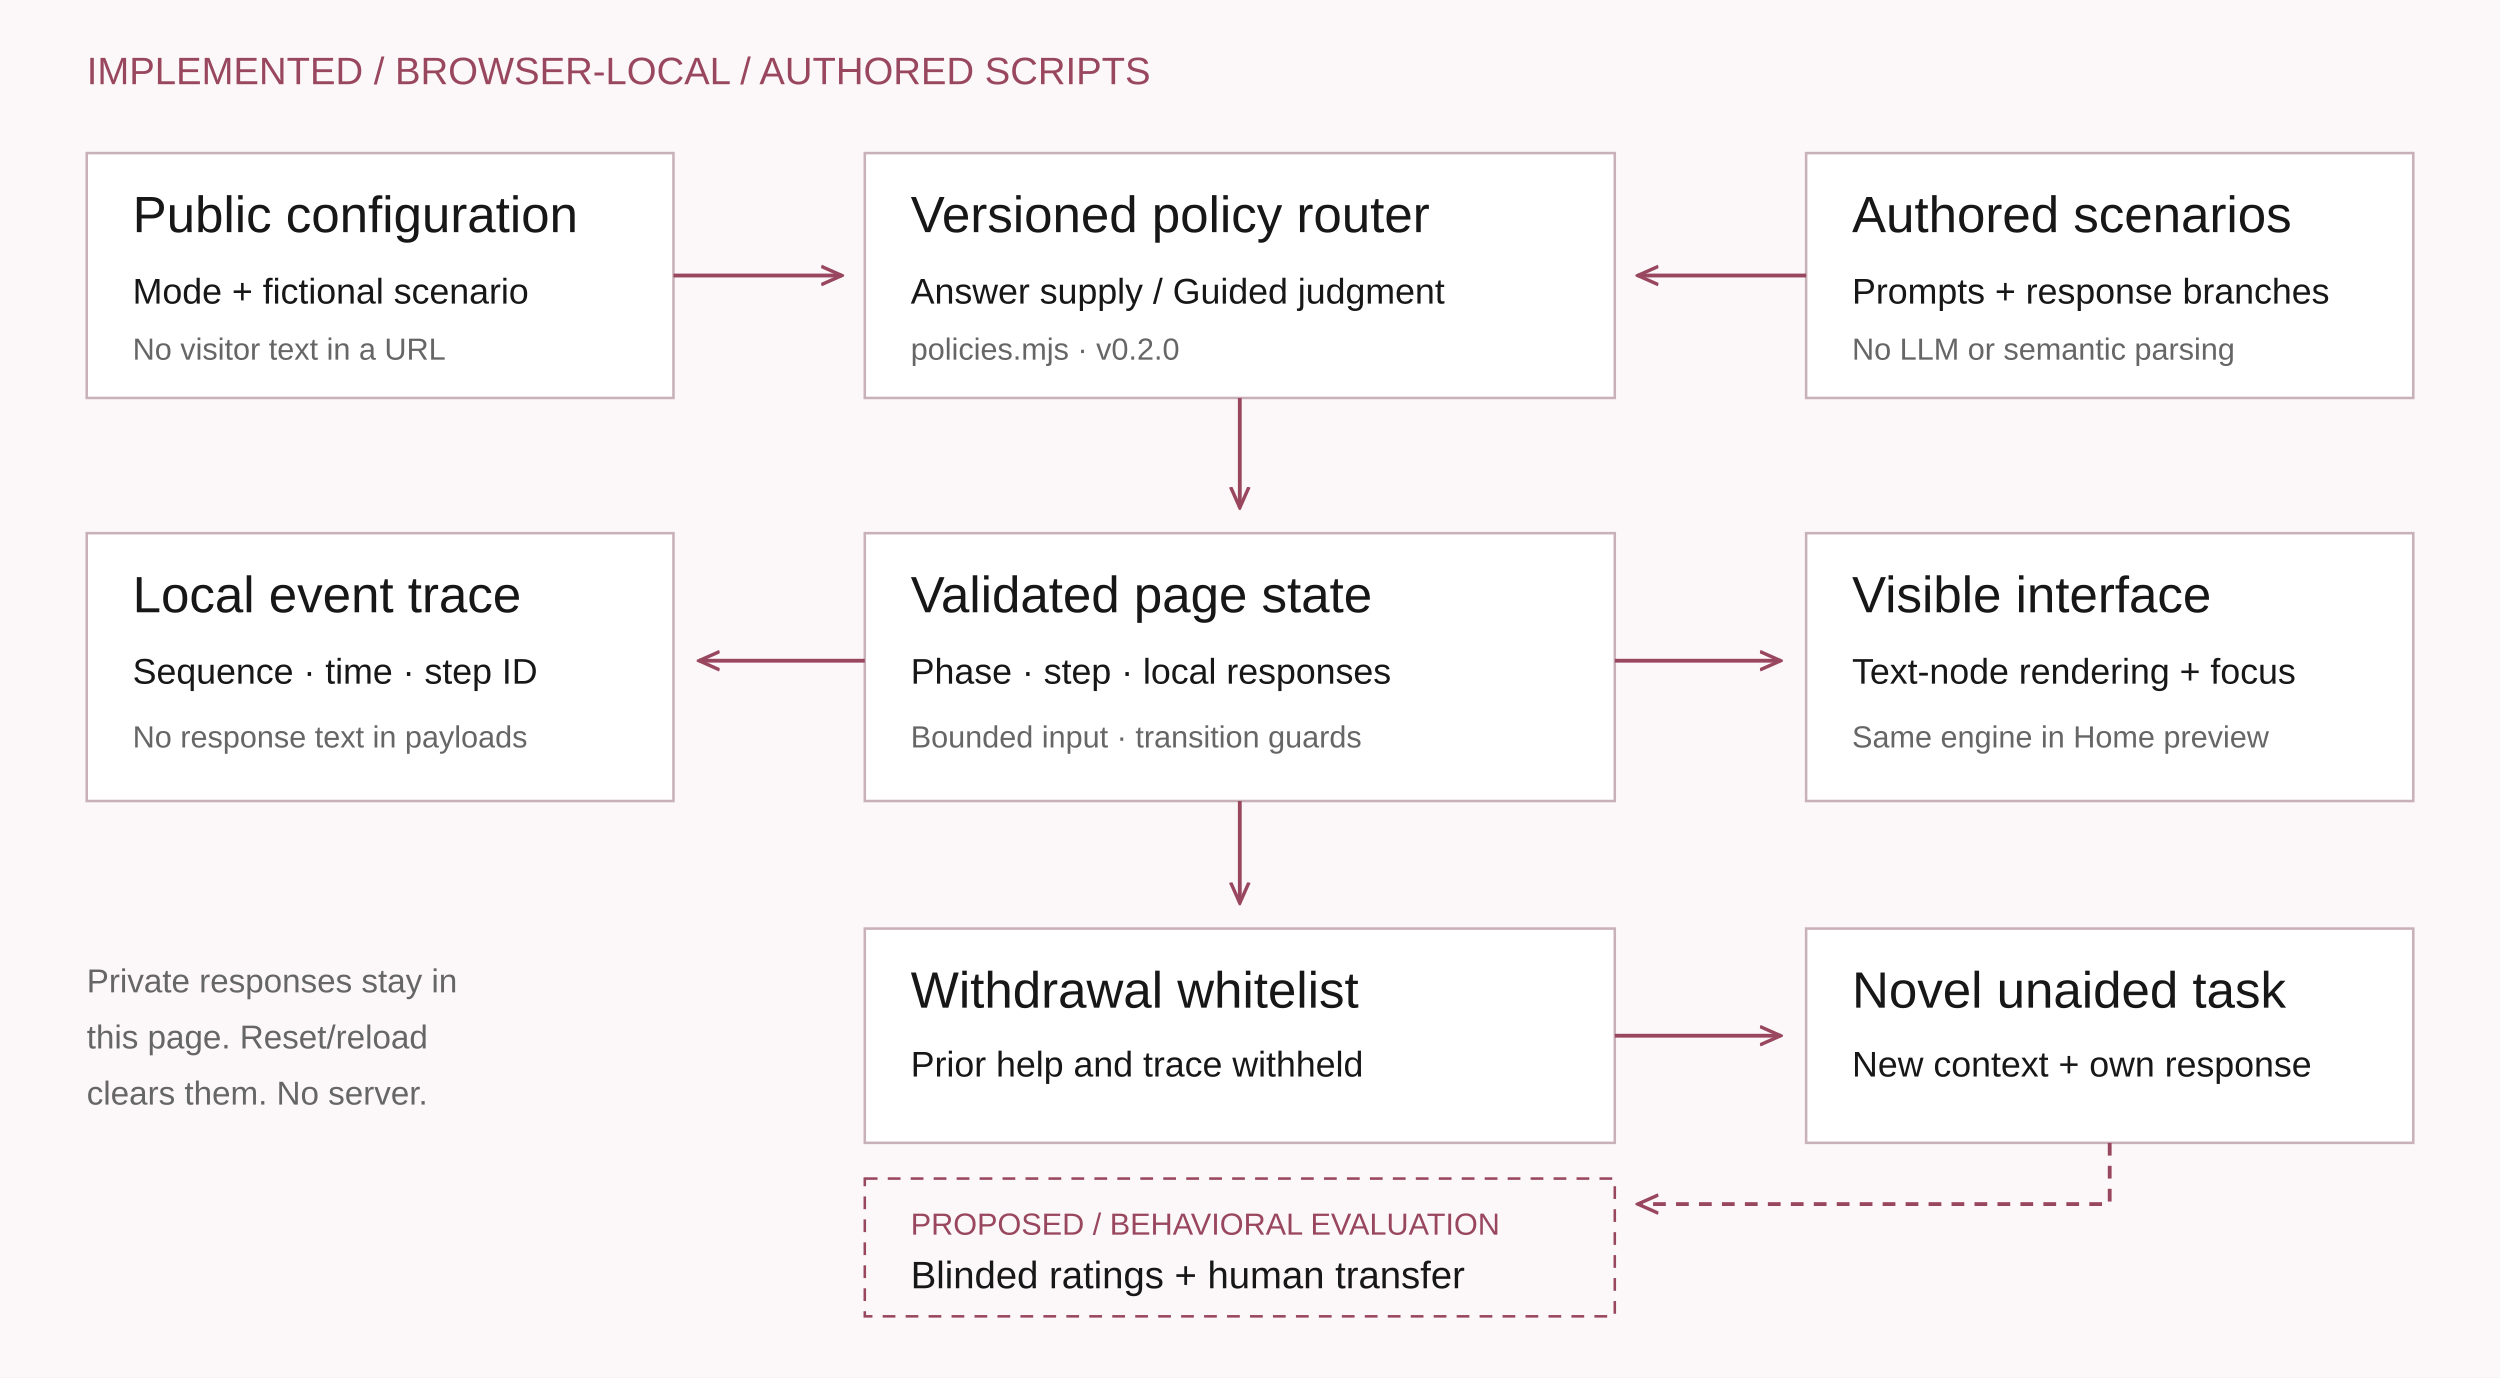
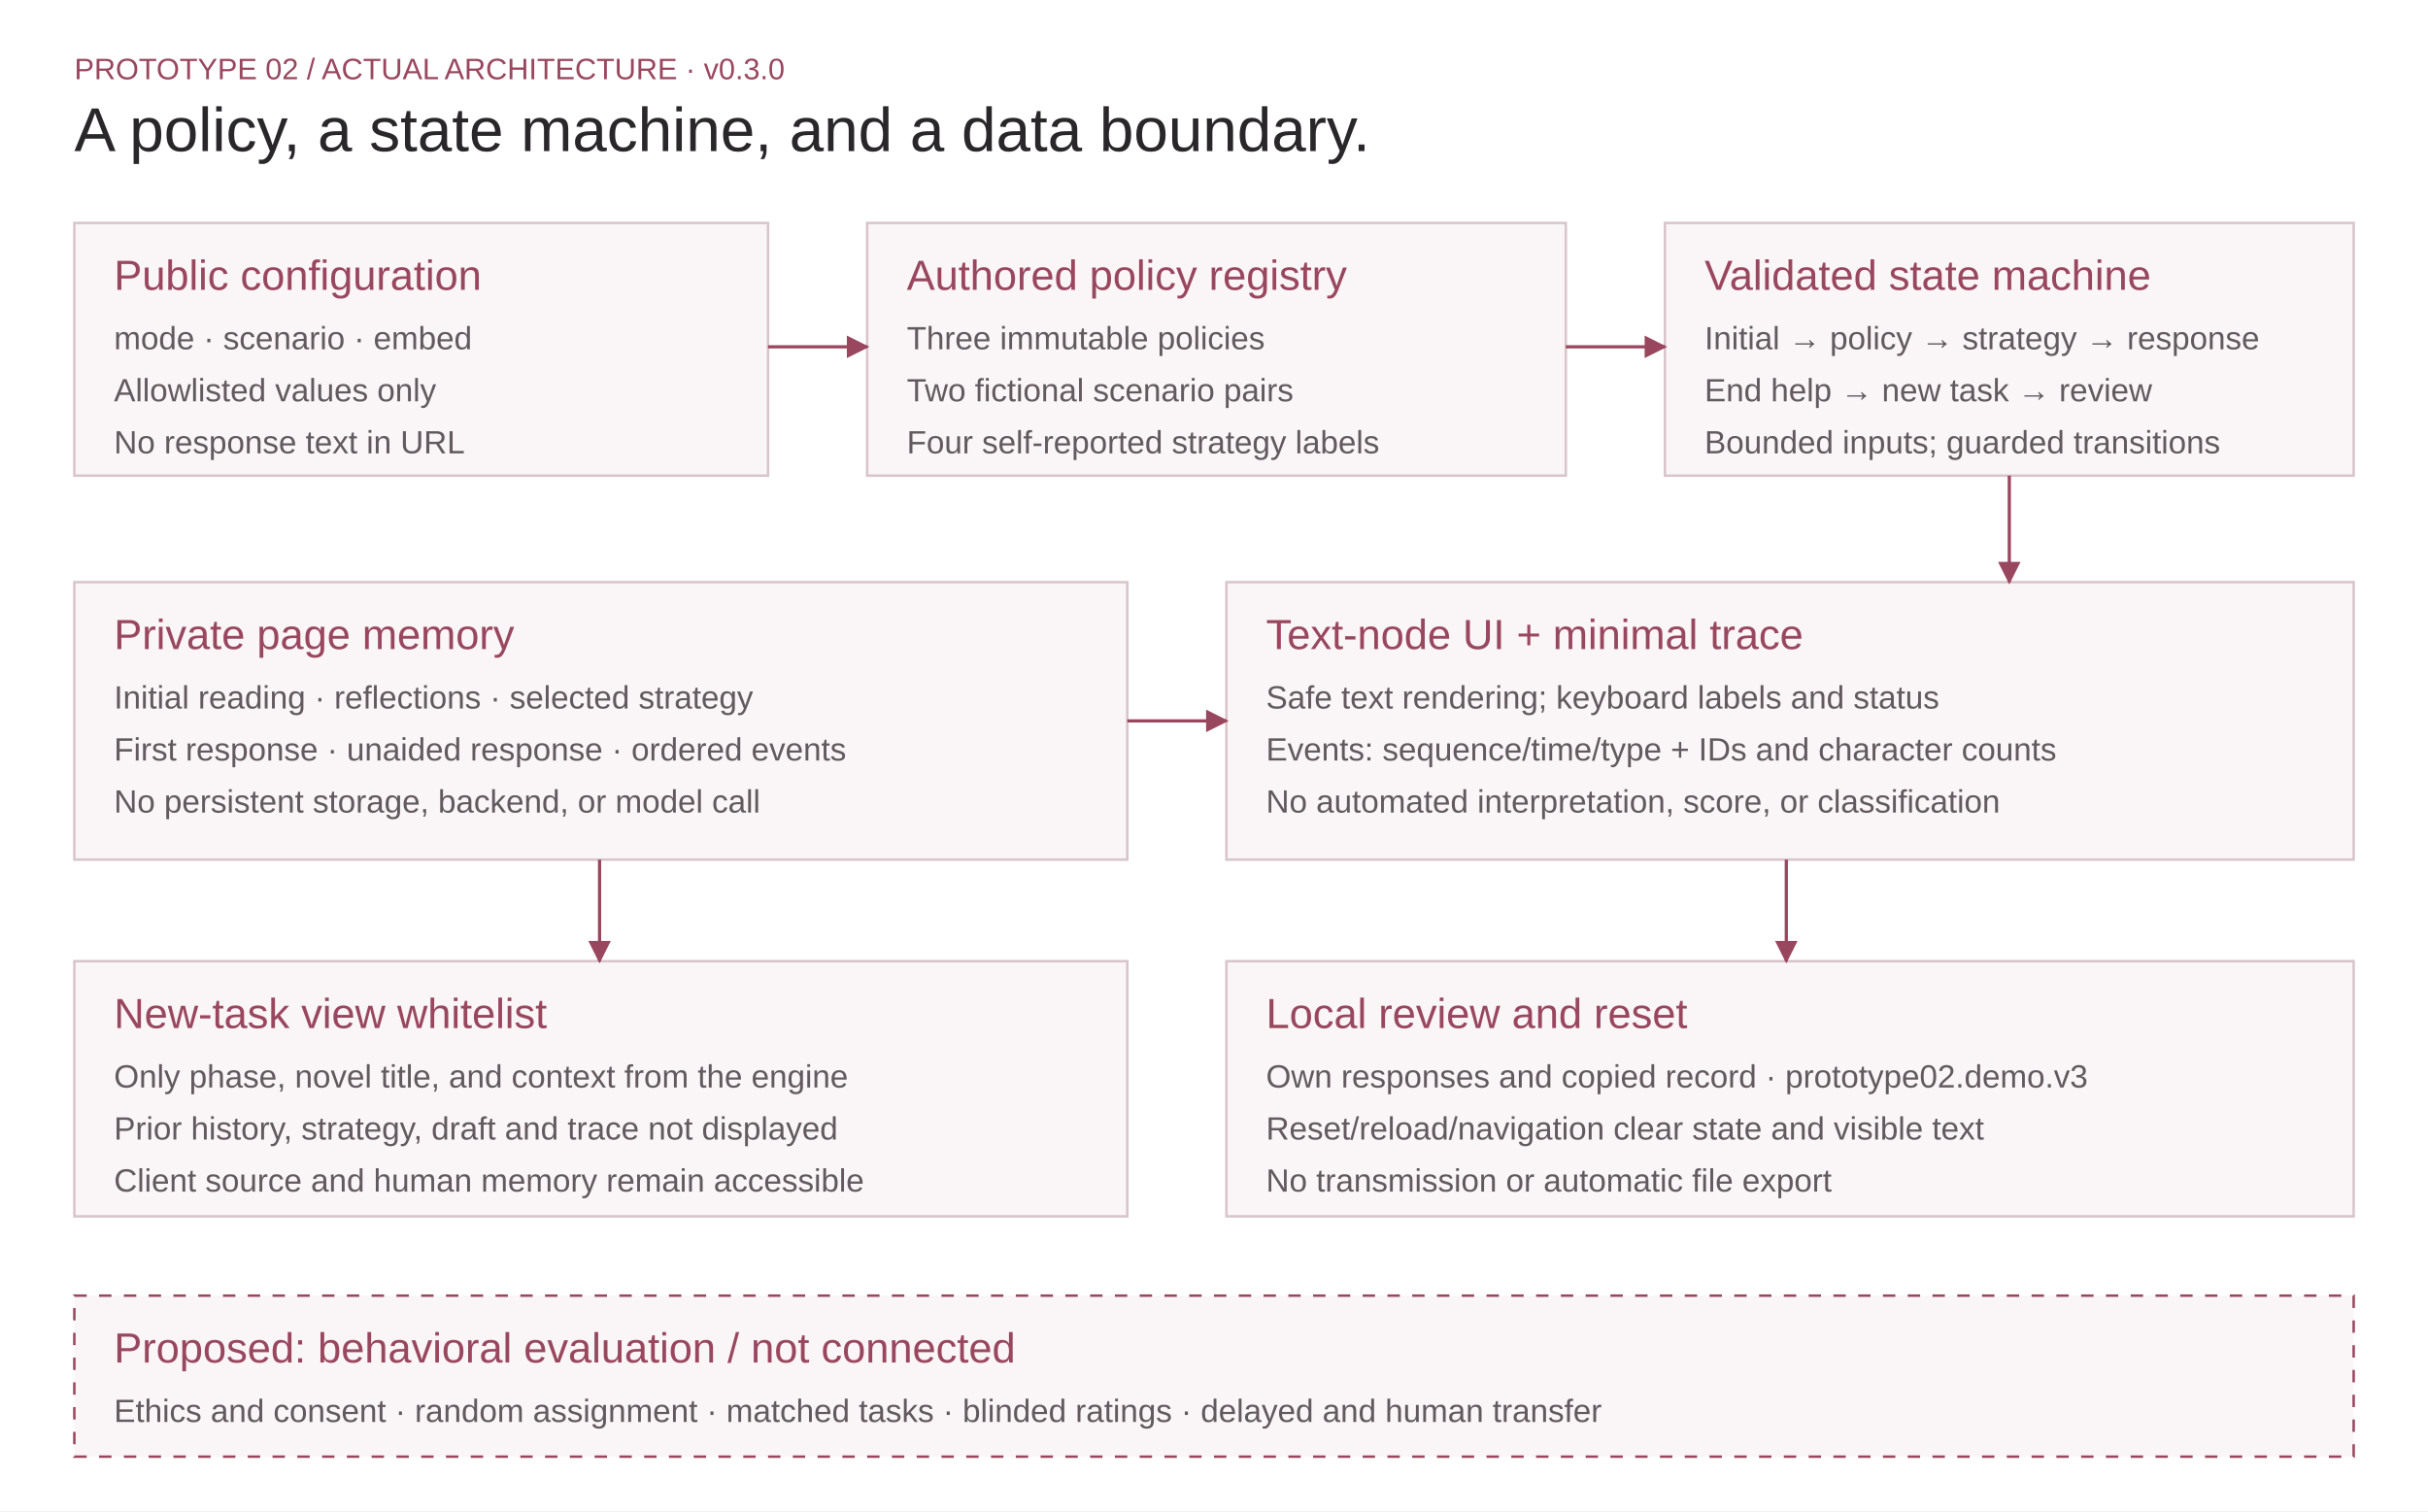
- <svg xmlns="http://www.w3.org/2000/svg" viewBox="0 0 980 540" role="img" aria-labelledby="title desc">
+ <svg xmlns="http://www.w3.org/2000/svg" viewBox="0 0 980 610" width="980" height="610" role="img" aria-labelledby="title desc">
  <defs>
-     <marker id="arrow" viewBox="0 0 10 10" refX="9" refY="5" markerWidth="6" markerHeight="6" orient="auto-start-reverse">
-       <path d="M0 1 L9 5 L0 9" fill="none" stroke="#99475f" stroke-width="1.5" />
+     <marker id="arrow" viewBox="0 0 10 10" refX="9" refY="5" markerWidth="7" markerHeight="7" orient="auto-start-reverse">
+       <path d="M0 0 L10 5 L0 10" fill="#99475f" />
    </marker>
  </defs>
-   <rect width="980" height="540" fill="#fcf8f9" />
-   <g font-family="Arial, Helvetica, sans-serif" fill="#171717">
-     <text x="34" y="33" font-size="15" fill="#99475f">IMPLEMENTED / BROWSER-LOCAL / AUTHORED SCRIPTS</text>
-     <g fill="#fff" stroke="#c9b1b9">
-       <rect x="34" y="60" width="230" height="96" />
-       <rect x="339" y="60" width="294" height="96" />
-       <rect x="708" y="60" width="238" height="96" />
-     </g>
-     <text x="52" y="91" font-size="20">Public configuration</text>
-     <text x="52" y="119" font-size="14">Mode + fictional scenario</text>
-     <text x="52" y="141" font-size="12" fill="#666">No visitor text in a URL</text>
-     <text x="357" y="91" font-size="20">Versioned policy router</text>
-     <text x="357" y="119" font-size="14">Answer supply / Guided judgment</text>
-     <text x="357" y="141" font-size="12" fill="#666">policies.mjs · v0.2.0</text>
-     <text x="726" y="91" font-size="20">Authored scenarios</text>
-     <text x="726" y="119" font-size="14">Prompts + response branches</text>
-     <text x="726" y="141" font-size="12" fill="#666">No LLM or semantic parsing</text>
-     <g stroke="#99475f" stroke-width="1.5" fill="none" marker-end="url(#arrow)">
-       <path d="M264 108 H330" />
-       <path d="M708 108 H642" />
-       <path d="M486 156 V199" />
-     </g>
-     <g fill="#fff" stroke="#c9b1b9">
-       <rect x="34" y="209" width="230" height="105" />
-       <rect x="339" y="209" width="294" height="105" />
-       <rect x="708" y="209" width="238" height="105" />
-     </g>
-     <text x="52" y="240" font-size="20">Local event trace</text>
-     <text x="52" y="268" font-size="14">Sequence · time · step ID</text>
-     <text x="52" y="293" font-size="12" fill="#666">No response text in payloads</text>
-     <text x="357" y="240" font-size="20">Validated page state</text>
-     <text x="357" y="268" font-size="14">Phase · step · local responses</text>
-     <text x="357" y="293" font-size="12" fill="#666">Bounded input · transition guards</text>
-     <text x="726" y="240" font-size="20">Visible interface</text>
-     <text x="726" y="268" font-size="14">Text-node rendering + focus</text>
-     <text x="726" y="293" font-size="12" fill="#666">Same engine in Home preview</text>
-     <g stroke="#99475f" stroke-width="1.5" fill="none" marker-end="url(#arrow)">
-       <path d="M339 259 H274" />
-       <path d="M633 259 H698" />
-       <path d="M486 314 V354" />
-     </g>
-     <g fill="#fff" stroke="#c9b1b9">
-       <rect x="339" y="364" width="294" height="84" />
-       <rect x="708" y="364" width="238" height="84" />
-     </g>
-     <text x="357" y="395" font-size="20">Withdrawal whitelist</text>
-     <text x="357" y="422" font-size="14">Prior help and trace withheld</text>
-     <text x="726" y="395" font-size="20">Novel unaided task</text>
-     <text x="726" y="422" font-size="14">New context + own response</text>
-     <g stroke="#99475f" stroke-width="1.5" fill="none" marker-end="url(#arrow)">
-       <path d="M633 406 H698" />
-       <path d="M827 448 V472 H642" stroke-dasharray="5 4" />
-     </g>
-     <rect x="339" y="462" width="294" height="54" fill="none" stroke="#99475f" stroke-dasharray="5 4" />
-     <text x="357" y="484" font-size="12" fill="#99475f">PROPOSED / BEHAVIORAL EVALUATION</text>
-     <text x="357" y="505" font-size="15">Blinded ratings + human transfer</text>
-     <text x="34" y="389" font-size="13" fill="#666">Private responses stay in</text>
-     <text x="34" y="411" font-size="13" fill="#666">this page. Reset/reload</text>
-     <text x="34" y="433" font-size="13" fill="#666">clears them. No server.</text>
+   <rect width="980" height="610" fill="white" />
+   <g font-family="Arial,Helvetica,sans-serif" fill="#29272a">
+     <text x="30" y="32" font-size="12" fill="#99475f">PROTOTYPE 02 / ACTUAL ARCHITECTURE · v0.3.0</text>
+     <text x="30" y="61" font-size="25" fill="#29272a">A policy, a state machine, and a data boundary.</text>
+     <rect x="30" y="90" width="280" height="102" fill="#faf5f7" stroke="#d8c5cb" />
+     <text x="46" y="117" font-size="17" fill="#99475f">Public configuration</text>
+     <text x="46" y="141" font-size="13" fill="#625a5e">mode · scenario · embed</text>
+     <text x="46" y="162" font-size="13" fill="#625a5e">Allowlisted values only</text>
+     <text x="46" y="183" font-size="13" fill="#625a5e">No response text in URL</text>
+     <rect x="350" y="90" width="282" height="102" fill="#faf5f7" stroke="#d8c5cb" />
+     <text x="366" y="117" font-size="17" fill="#99475f">Authored policy registry</text>
+     <text x="366" y="141" font-size="13" fill="#625a5e">Three immutable policies</text>
+     <text x="366" y="162" font-size="13" fill="#625a5e">Two fictional scenario pairs</text>
+     <text x="366" y="183" font-size="13" fill="#625a5e">Four self-reported strategy labels</text>
+     <path d="M310 140 L350 140" fill="none" stroke="#99475f" stroke-width="1.3" marker-end="url(#arrow)" />
+     <rect x="672" y="90" width="278" height="102" fill="#faf5f7" stroke="#d8c5cb" />
+     <text x="688" y="117" font-size="17" fill="#99475f">Validated state machine</text>
+     <text x="688" y="141" font-size="13" fill="#625a5e">Initial → policy → strategy → response</text>
+     <text x="688" y="162" font-size="13" fill="#625a5e">End help → new task → review</text>
+     <text x="688" y="183" font-size="13" fill="#625a5e">Bounded inputs; guarded transitions</text>
+     <path d="M632 140 L672 140" fill="none" stroke="#99475f" stroke-width="1.3" marker-end="url(#arrow)" />
+     <rect x="30" y="235" width="425" height="112" fill="#faf5f7" stroke="#d8c5cb" />
+     <text x="46" y="262" font-size="17" fill="#99475f">Private page memory</text>
+     <text x="46" y="286" font-size="13" fill="#625a5e">Initial reading · reflections · selected strategy</text>
+     <text x="46" y="307" font-size="13" fill="#625a5e">First response · unaided response · ordered events</text>
+     <text x="46" y="328" font-size="13" fill="#625a5e">No persistent storage, backend, or model call</text>
+     <rect x="495" y="235" width="455" height="112" fill="#faf5f7" stroke="#d8c5cb" />
+     <text x="511" y="262" font-size="17" fill="#99475f">Text-node UI + minimal trace</text>
+     <text x="511" y="286" font-size="13" fill="#625a5e">Safe text rendering; keyboard labels and status</text>
+     <text x="511" y="307" font-size="13" fill="#625a5e">Events: sequence/time/type + IDs and character counts</text>
+     <text x="511" y="328" font-size="13" fill="#625a5e">No automated interpretation, score, or classification</text>
+     <path d="M811 192 L811 235" fill="none" stroke="#99475f" stroke-width="1.3" marker-end="url(#arrow)" />
+     <path d="M455 291 L495 291" fill="none" stroke="#99475f" stroke-width="1.3" marker-end="url(#arrow)" />
+     <rect x="30" y="388" width="425" height="103" fill="#faf5f7" stroke="#d8c5cb" />
+     <text x="46" y="415" font-size="17" fill="#99475f">New-task view whitelist</text>
+     <text x="46" y="439" font-size="13" fill="#625a5e">Only phase, novel title, and context from the engine</text>
+     <text x="46" y="460" font-size="13" fill="#625a5e">Prior history, strategy, draft and trace not displayed</text>
+     <text x="46" y="481" font-size="13" fill="#625a5e">Client source and human memory remain accessible</text>
+     <rect x="495" y="388" width="455" height="103" fill="#faf5f7" stroke="#d8c5cb" />
+     <text x="511" y="415" font-size="17" fill="#99475f">Local review and reset</text>
+     <text x="511" y="439" font-size="13" fill="#625a5e">Own responses and copied record · prototype02.demo.v3</text>
+     <text x="511" y="460" font-size="13" fill="#625a5e">Reset/reload/navigation clear state and visible text</text>
+     <text x="511" y="481" font-size="13" fill="#625a5e">No transmission or automatic file export</text>
+     <path d="M242 347 L242 388" fill="none" stroke="#99475f" stroke-width="1.3" marker-end="url(#arrow)" />
+     <path d="M721 347 L721 388" fill="none" stroke="#99475f" stroke-width="1.3" marker-end="url(#arrow)" />
+     <rect x="30" y="523" width="920" height="65" fill="#faf5f7" stroke="#99475f" stroke-dasharray="5 5" />
+     <text x="46" y="550" font-size="17" fill="#99475f">Proposed: behavioral evaluation / not connected</text>
+     <text x="46" y="574" font-size="13" fill="#625a5e">Ethics and consent · random assignment · matched tasks · blinded ratings · delayed and human transfer</text>
  </g>
</svg>
